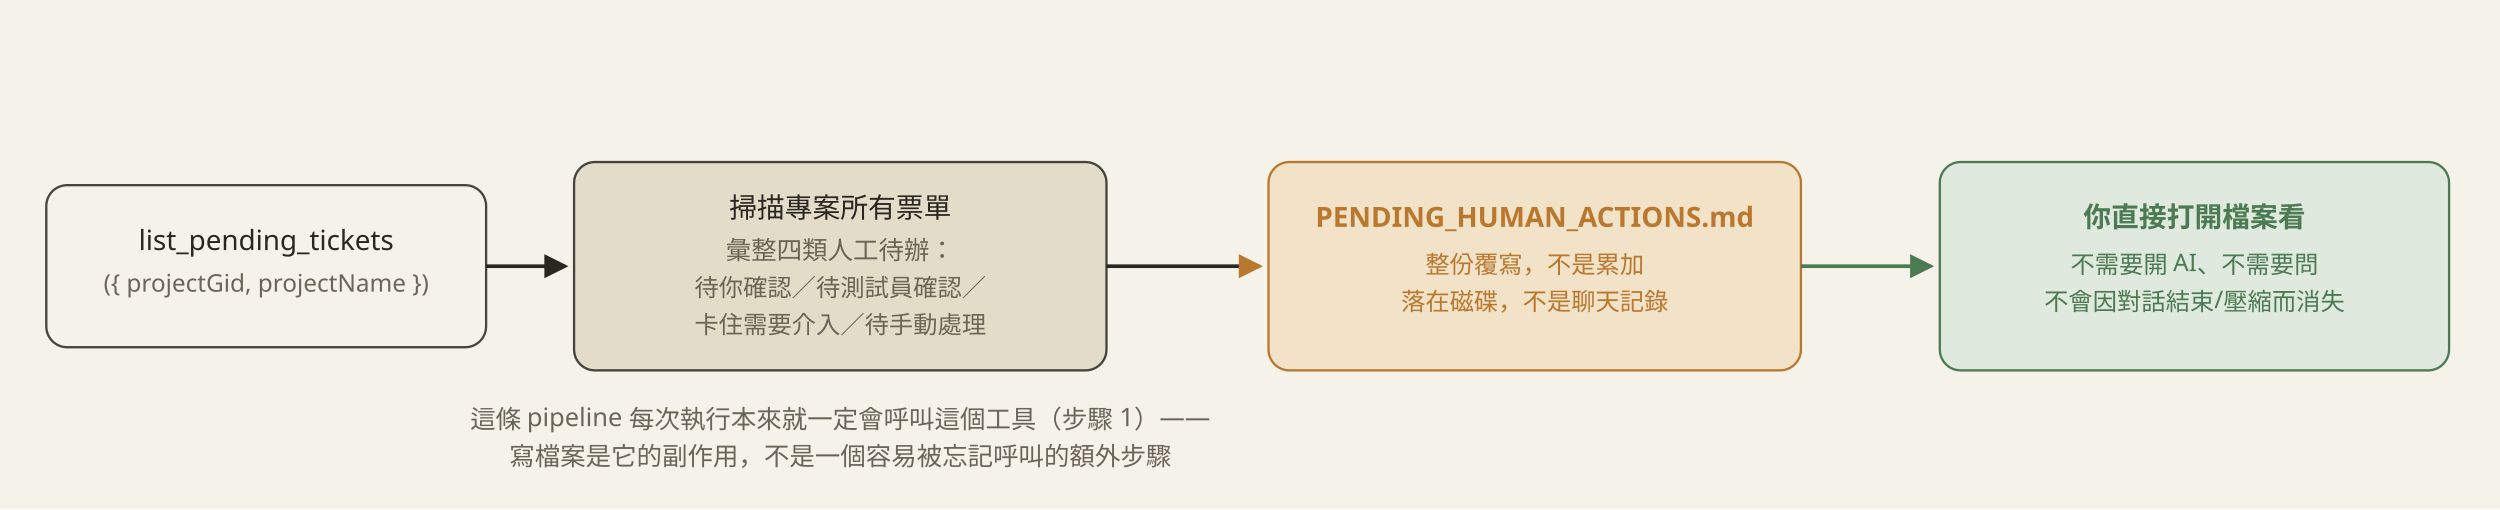
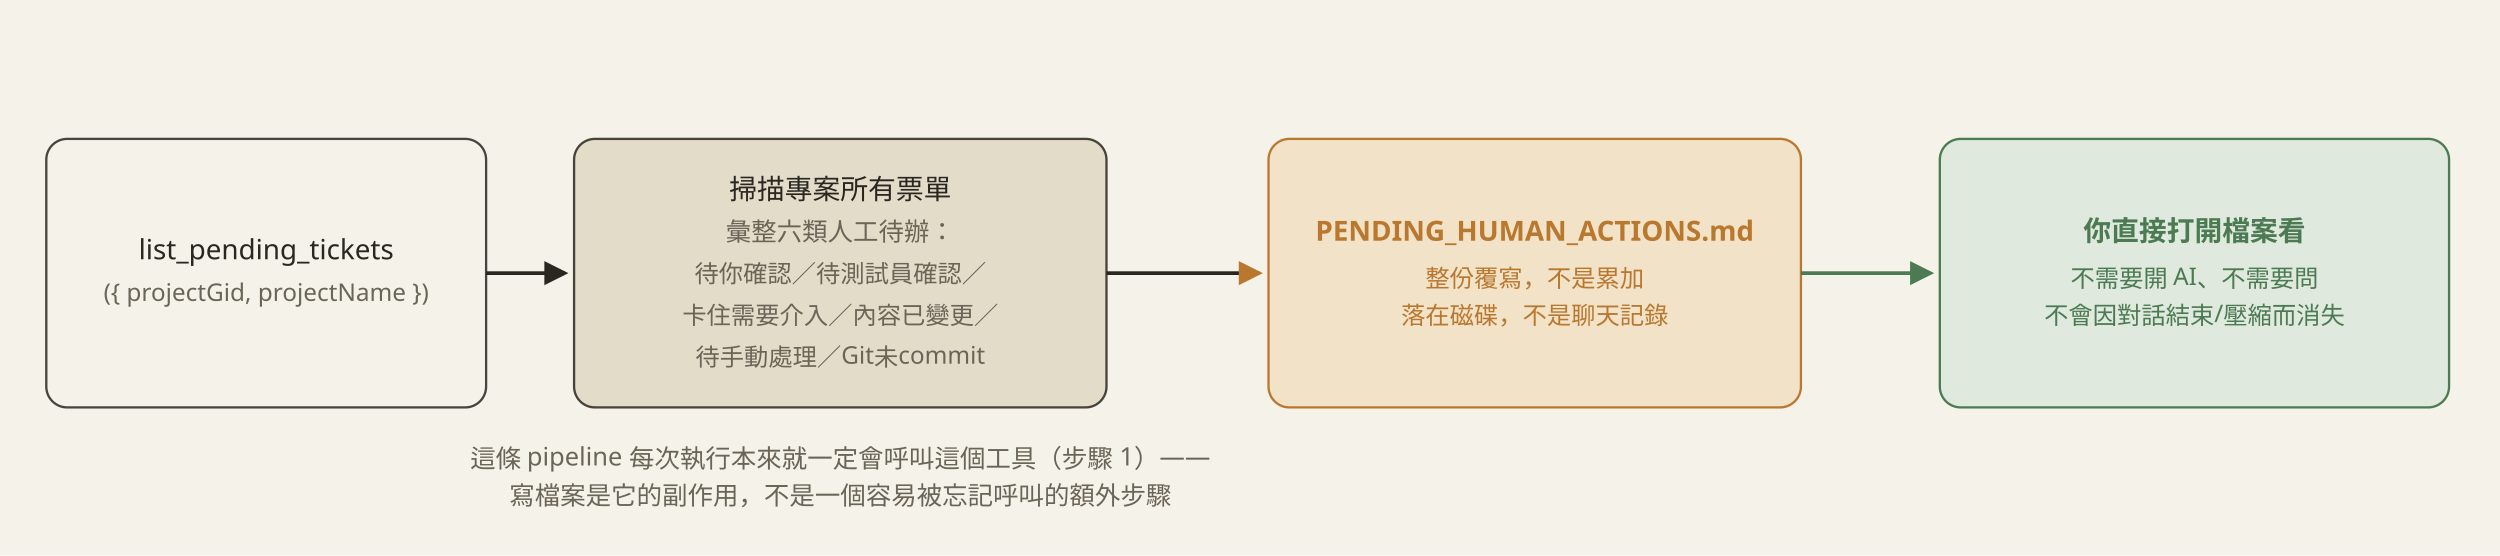
- <svg xmlns="http://www.w3.org/2000/svg" viewBox="0 0 1080 220" role="img" aria-label="待人工處理清單持久化機制：呼叫 list_pending_tickets 並帶上 projectName 時，會掃描這個 Asana 專案所有票單、彙整待你確認／待測試員確認／卡住需要介入／需要你手動處理的事項四類項目，整份覆寫進 PENDING_HUMAN_ACTIONS.md；這份檔案落在磁碟上，任何 session、甚至不開 AI 都能直接打開看，不會因為聊天記錄被清掉或壓縮就遺失">
+ <svg xmlns="http://www.w3.org/2000/svg" viewBox="0 0 1080 240" role="img" aria-label="待人工處理清單持久化機制：呼叫 list_pending_tickets 並帶上 projectName 時，會掃描這個 Asana 專案所有票單、彙整待你確認／待測試員確認／卡住需要介入／Asana 內容已變更待重新確認／需要你手動處理的事項／Git 尚未 commit 的變更六類項目，整份覆寫進 PENDING_HUMAN_ACTIONS.md；這份檔案落在磁碟上，任何 session、甚至不開 AI 都能直接打開看，不會因為聊天記錄被清掉或壓縮就遺失">
  <defs>
    <marker id="arrowReport" viewBox="0 0 10 10" refX="8.5" refY="5" markerWidth="6.5" markerHeight="6.5" orient="auto-start-reverse">
      <path d="M0,0 L10,5 L0,10 z" fill="#2a2620" />
    </marker>
    <marker id="arrowReportWarn" viewBox="0 0 10 10" refX="8.5" refY="5" markerWidth="6.5" markerHeight="6.5" orient="auto-start-reverse">
      <path d="M0,0 L10,5 L0,10 z" fill="#b9782e" />
    </marker>
    <marker id="arrowReportGood" viewBox="0 0 10 10" refX="8.5" refY="5" markerWidth="6.5" markerHeight="6.5" orient="auto-start-reverse">
      <path d="M0,0 L10,5 L0,10 z" fill="#4c7a52" />
    </marker>
  </defs>
-   <rect x="0" y="0" width="1080" height="220" fill="#f5f2ea" />
+   <rect x="0" y="0" width="1080" height="240" fill="#f5f2ea" />
  <g font-family="'IBM Plex Mono','Noto Sans TC',sans-serif">
-     <rect x="20" y="80" width="190" height="70" rx="9" fill="none" stroke="#2a2620" stroke-opacity="0.85" />
-     <text x="115" y="108" text-anchor="middle" font-size="12" fill="#2a2620">list_pending_tickets</text>
-     <text x="115" y="126" text-anchor="middle" font-size="10.5" fill="#6b6558">({ projectGid, projectName })</text>
-     <rect x="248" y="70" width="230" height="90" rx="9" fill="#e3dcc9" stroke="#2a2620" stroke-opacity="0.85" />
-     <text x="363" y="94" text-anchor="middle" font-family="'Noto Sans TC',sans-serif" font-size="12" fill="#2a2620">掃描專案所有票單</text>
-     <text x="363" y="112" text-anchor="middle" font-family="'Noto Sans TC',sans-serif" font-size="11" fill="#6b6558">彙整四類人工待辦：</text>
-     <text x="363" y="128" text-anchor="middle" font-family="'Noto Sans TC',sans-serif" font-size="10.5" fill="#6b6558">待你確認／待測試員確認／</text>
-     <text x="363" y="144" text-anchor="middle" font-family="'Noto Sans TC',sans-serif" font-size="10.5" fill="#6b6558">卡住需要介入／待手動處理</text>
-     <rect x="548" y="70" width="230" height="90" rx="9" fill="#f1e2c8" stroke="#b9782e" />
-     <text x="663" y="98" text-anchor="middle" font-size="12" font-weight="700" fill="#b9782e">PENDING_HUMAN_ACTIONS.md</text>
-     <text x="663" y="118" text-anchor="middle" font-family="'Noto Sans TC',sans-serif" font-size="10.5" fill="#b9782e">整份覆寫，不是累加</text>
-     <text x="663" y="134" text-anchor="middle" font-family="'Noto Sans TC',sans-serif" font-size="10.5" fill="#b9782e">落在磁碟，不是聊天記錄</text>
-     <rect x="838" y="70" width="220" height="90" rx="9" fill="#dfe9dd" stroke="#4c7a52" />
-     <text x="948" y="98" text-anchor="middle" font-size="12" font-weight="700" fill="#4c7a52">你直接打開檔案看</text>
-     <text x="948" y="118" text-anchor="middle" font-family="'Noto Sans TC',sans-serif" font-size="10.5" fill="#4c7a52">不需要開 AI、不需要問</text>
-     <text x="948" y="134" text-anchor="middle" font-family="'Noto Sans TC',sans-serif" font-size="10.5" fill="#4c7a52">不會因對話結束/壓縮而消失</text>
+     <rect x="20" y="60" width="190" height="116" rx="9" fill="none" stroke="#2a2620" stroke-opacity="0.85" />
+     <text x="115" y="112" text-anchor="middle" font-size="12" fill="#2a2620">list_pending_tickets</text>
+     <text x="115" y="130" text-anchor="middle" font-size="10.5" fill="#6b6558">({ projectGid, projectName })</text>
+     <rect x="248" y="60" width="230" height="116" rx="9" fill="#e3dcc9" stroke="#2a2620" stroke-opacity="0.85" />
+     <text x="363" y="86" text-anchor="middle" font-family="'Noto Sans TC',sans-serif" font-size="12" fill="#2a2620">掃描專案所有票單</text>
+     <text x="363" y="104" text-anchor="middle" font-family="'Noto Sans TC',sans-serif" font-size="11" fill="#6b6558">彙整六類人工待辦：</text>
+     <text x="363" y="122" text-anchor="middle" font-family="'Noto Sans TC',sans-serif" font-size="10.5" fill="#6b6558">待你確認／待測試員確認／</text>
+     <text x="363" y="140" text-anchor="middle" font-family="'Noto Sans TC',sans-serif" font-size="10.5" fill="#6b6558">卡住需要介入／內容已變更／</text>
+     <text x="363" y="158" text-anchor="middle" font-family="'Noto Sans TC',sans-serif" font-size="10.5" fill="#6b6558">待手動處理／Git未commit</text>
+     <rect x="548" y="60" width="230" height="116" rx="9" fill="#f1e2c8" stroke="#b9782e" />
+     <text x="663" y="104" text-anchor="middle" font-size="12" font-weight="700" fill="#b9782e">PENDING_HUMAN_ACTIONS.md</text>
+     <text x="663" y="124" text-anchor="middle" font-family="'Noto Sans TC',sans-serif" font-size="10.5" fill="#b9782e">整份覆寫，不是累加</text>
+     <text x="663" y="140" text-anchor="middle" font-family="'Noto Sans TC',sans-serif" font-size="10.5" fill="#b9782e">落在磁碟，不是聊天記錄</text>
+     <rect x="838" y="60" width="220" height="116" rx="9" fill="#dfe9dd" stroke="#4c7a52" />
+     <text x="948" y="104" text-anchor="middle" font-size="12" font-weight="700" fill="#4c7a52">你直接打開檔案看</text>
+     <text x="948" y="124" text-anchor="middle" font-family="'Noto Sans TC',sans-serif" font-size="10.5" fill="#4c7a52">不需要開 AI、不需要問</text>
+     <text x="948" y="140" text-anchor="middle" font-family="'Noto Sans TC',sans-serif" font-size="10.5" fill="#4c7a52">不會因對話結束/壓縮而消失</text>
  </g>
-   <line x1="210" y1="115" x2="244" y2="115" stroke="#2a2620" stroke-width="1.6" marker-end="url(#arrowReport)" />
-   <line x1="478" y1="115" x2="544" y2="115" stroke="#2a2620" stroke-width="1.6" marker-end="url(#arrowReportWarn)" />
-   <line x1="778" y1="115" x2="834" y2="115" stroke="#4c7a52" stroke-width="1.6" marker-end="url(#arrowReportGood)" />
-   <text x="363" y="185" text-anchor="middle" font-family="'Noto Sans TC',sans-serif" font-size="11" fill="#6b6558">這條 pipeline 每次執行本來就一定會呼叫這個工具（步驟 1）——</text>
-   <text x="363" y="201" text-anchor="middle" font-family="'Noto Sans TC',sans-serif" font-size="11" fill="#6b6558">寫檔案是它的副作用，不是一個容易被忘記呼叫的額外步驟</text>
+   <line x1="210" y1="118" x2="244" y2="118" stroke="#2a2620" stroke-width="1.6" marker-end="url(#arrowReport)" />
+   <line x1="478" y1="118" x2="544" y2="118" stroke="#2a2620" stroke-width="1.6" marker-end="url(#arrowReportWarn)" />
+   <line x1="778" y1="118" x2="834" y2="118" stroke="#4c7a52" stroke-width="1.6" marker-end="url(#arrowReportGood)" />
+   <text x="363" y="202" text-anchor="middle" font-family="'Noto Sans TC',sans-serif" font-size="11" fill="#6b6558">這條 pipeline 每次執行本來就一定會呼叫這個工具（步驟 1）——</text>
+   <text x="363" y="218" text-anchor="middle" font-family="'Noto Sans TC',sans-serif" font-size="11" fill="#6b6558">寫檔案是它的副作用，不是一個容易被忘記呼叫的額外步驟</text>
</svg>
